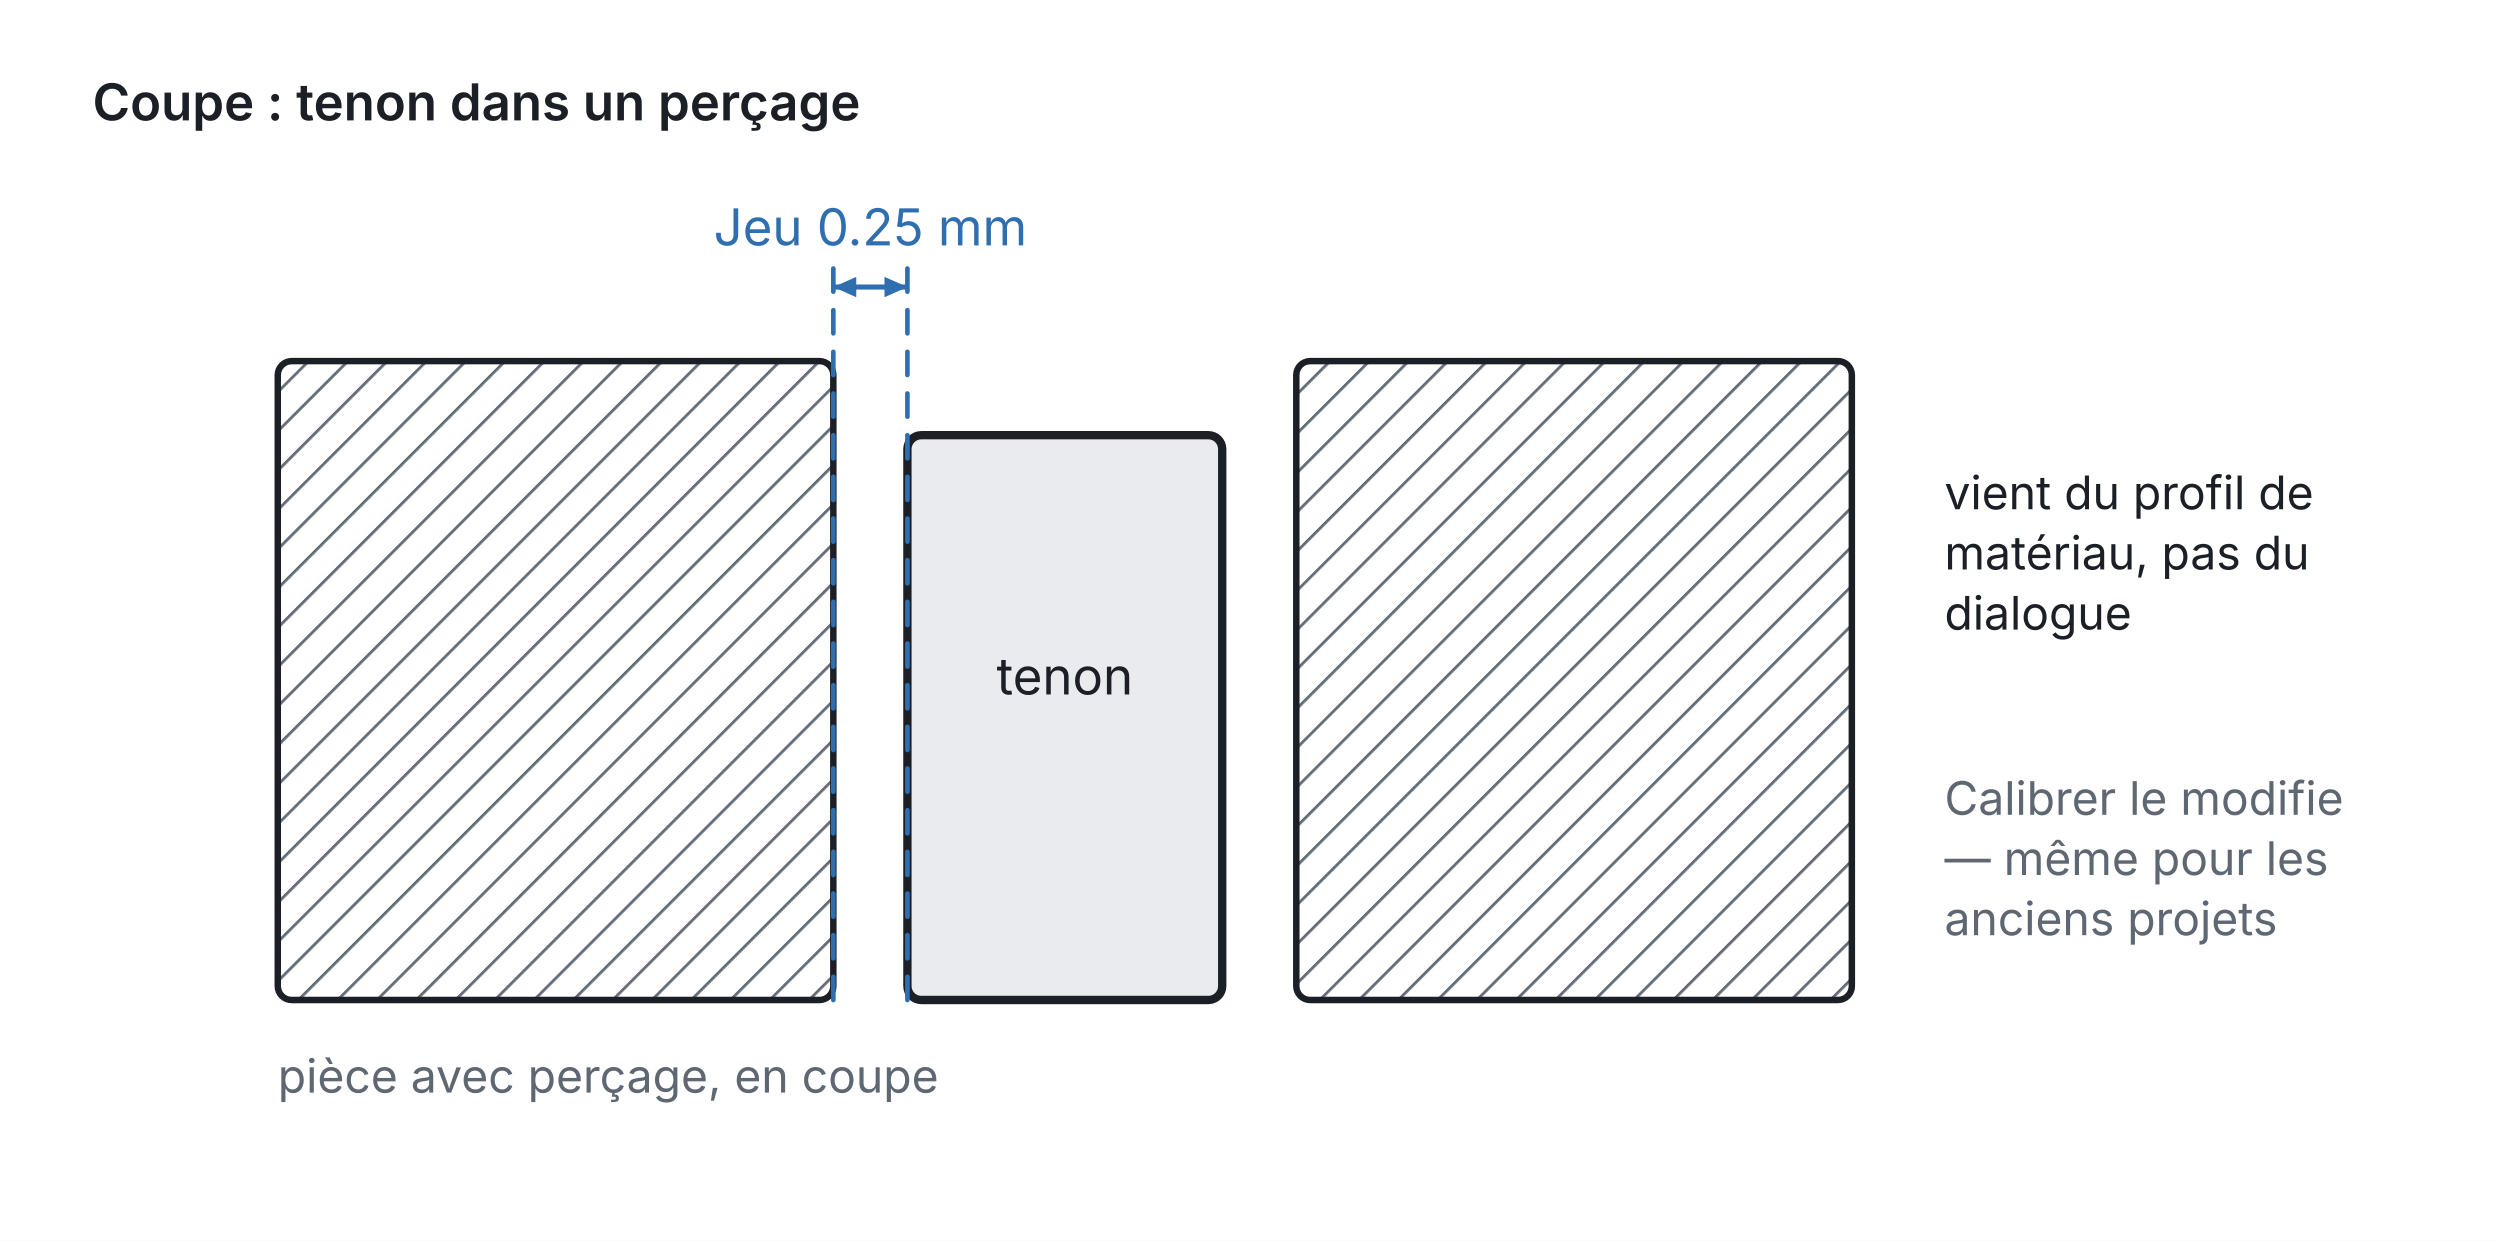
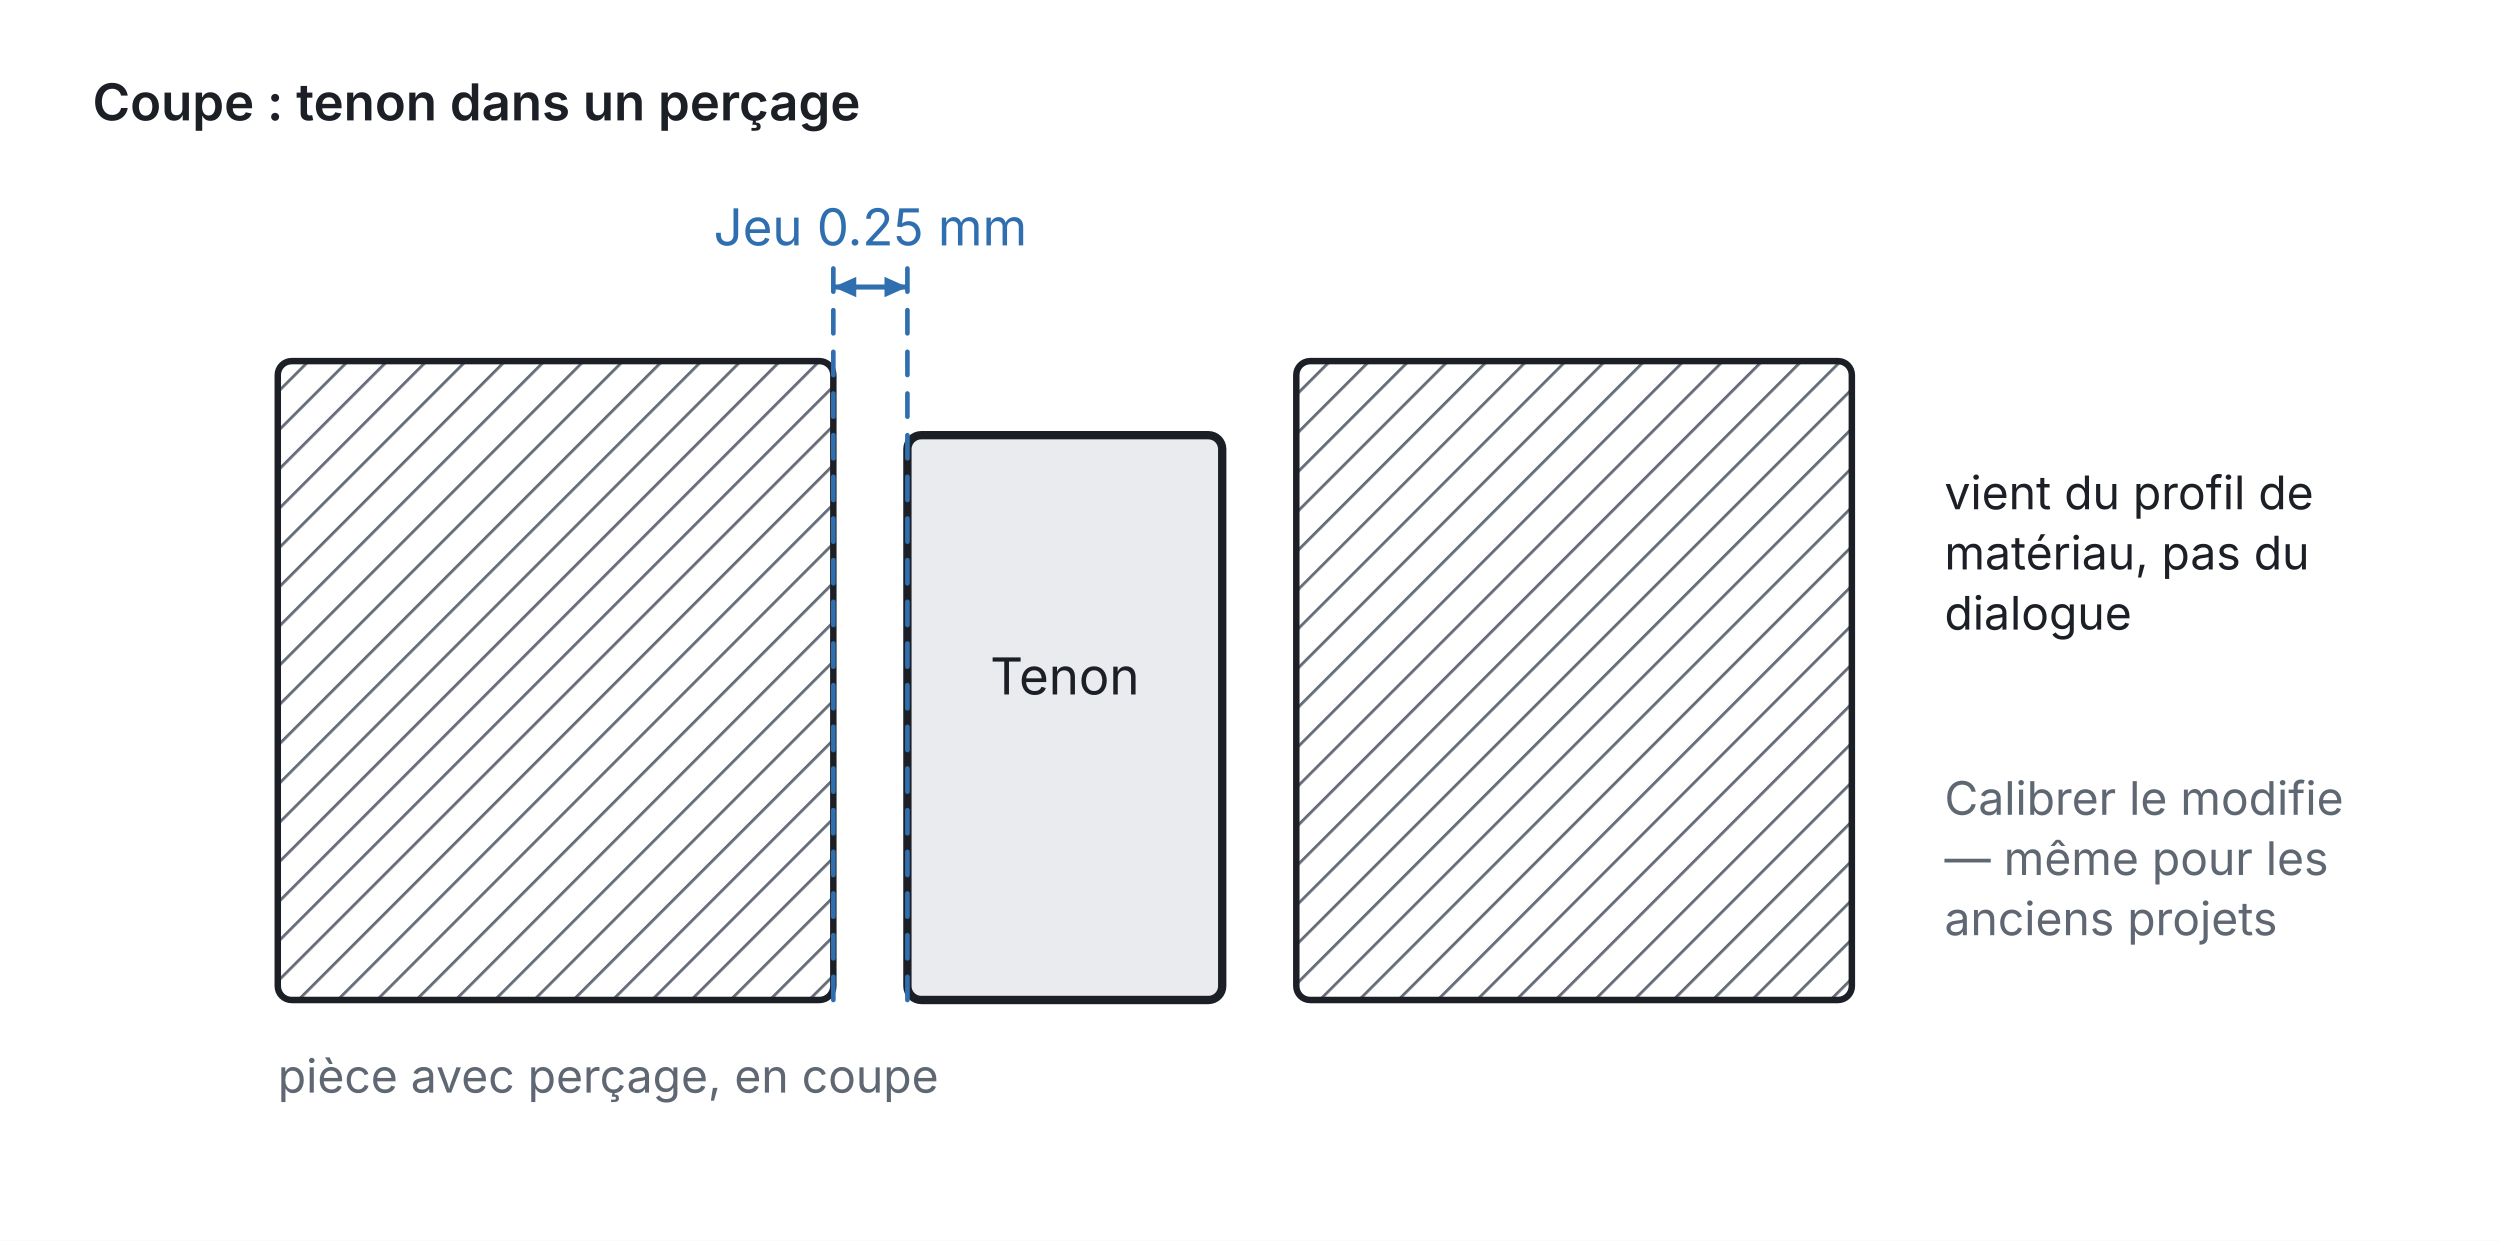
<svg xmlns="http://www.w3.org/2000/svg" viewBox="0 0 540 268" width="540" height="268">
  <defs>
    <pattern id="hatch45" width="6" height="6" patternUnits="userSpaceOnUse" patternTransform="rotate(45)">
      <line x1="0" y1="0" x2="0" y2="6" stroke="#5f6772" stroke-width="1.2" />
    </pattern>
    <marker id="arrow2f6fb0" viewBox="0 0 10 10" refX="9" refY="5" markerWidth="5" markerHeight="5" orient="auto-start-reverse">
      <path d="M 0 1 L 9 5 L 0 9 z" fill="#2f6fb0" />
    </marker>
  </defs>
  <rect x="0" y="0" width="540" height="268" fill="#ffffff" />
  <text x="20" y="26" fill="#1c2026" font-size="11" font-family="system-ui, -apple-system, Segoe UI, sans-serif" text-anchor="start" font-weight="600">Coupe : tenon dans un perçage</text>
  <rect x="60" y="78" width="120" height="138" fill="url(#hatch45)" />
  <rect x="60" y="78" width="120" height="138" rx="3" fill="none" stroke="#1c2026" stroke-width="1.4" />
  <rect x="280" y="78" width="120" height="138" fill="url(#hatch45)" />
  <rect x="280" y="78" width="120" height="138" rx="3" fill="none" stroke="#1c2026" stroke-width="1.4" />
  <text x="60" y="236" fill="#5f6772" font-size="10" font-family="system-ui, -apple-system, Segoe UI, sans-serif" text-anchor="start">pièce avec perçage, en coupe</text>
  <rect x="196" y="94" width="68" height="122" rx="3" fill="#e9ebee" stroke="#1c2026" stroke-width="1.8" />
-   <text x="230" y="150" fill="#1c2026" font-size="11" font-family="system-ui, -apple-system, Segoe UI, sans-serif" text-anchor="middle">tenon</text>
+   <text x="230" y="150" fill="#1c2026" font-size="11" font-family="system-ui, -apple-system, Segoe UI, sans-serif" text-anchor="middle">Tenon</text>
  <line x1="180" y1="58" x2="180" y2="216" stroke="#2f6fb0" stroke-width="1" stroke-dasharray="5 4" stroke-linecap="round" />
  <line x1="196" y1="58" x2="196" y2="216" stroke="#2f6fb0" stroke-width="1" stroke-dasharray="5 4" stroke-linecap="round" />
  <line x1="180" y1="62" x2="196" y2="62" stroke="#2f6fb0" stroke-width="1.1" marker-start="url(#arrow2f6fb0)" marker-end="url(#arrow2f6fb0)" />
  <text x="188" y="53" fill="#2f6fb0" font-size="11" font-family="system-ui, -apple-system, Segoe UI, sans-serif" text-anchor="middle">Jeu 0.25 mm</text>
  <text x="420" y="110" fill="#1c2026" font-size="10" font-family="system-ui, -apple-system, Segoe UI, sans-serif" text-anchor="start">vient du profil de</text>
  <text x="420" y="123" fill="#1c2026" font-size="10" font-family="system-ui, -apple-system, Segoe UI, sans-serif" text-anchor="start">matériau, pas du</text>
  <text x="420" y="136" fill="#1c2026" font-size="10" font-family="system-ui, -apple-system, Segoe UI, sans-serif" text-anchor="start">dialogue</text>
  <text x="420" y="176" fill="#5f6772" font-size="10" font-family="system-ui, -apple-system, Segoe UI, sans-serif" text-anchor="start">Calibrer le modifie</text>
  <text x="420" y="189" fill="#5f6772" font-size="10" font-family="system-ui, -apple-system, Segoe UI, sans-serif" text-anchor="start">— même pour les</text>
  <text x="420" y="202" fill="#5f6772" font-size="10" font-family="system-ui, -apple-system, Segoe UI, sans-serif" text-anchor="start">anciens projets</text>
</svg>
